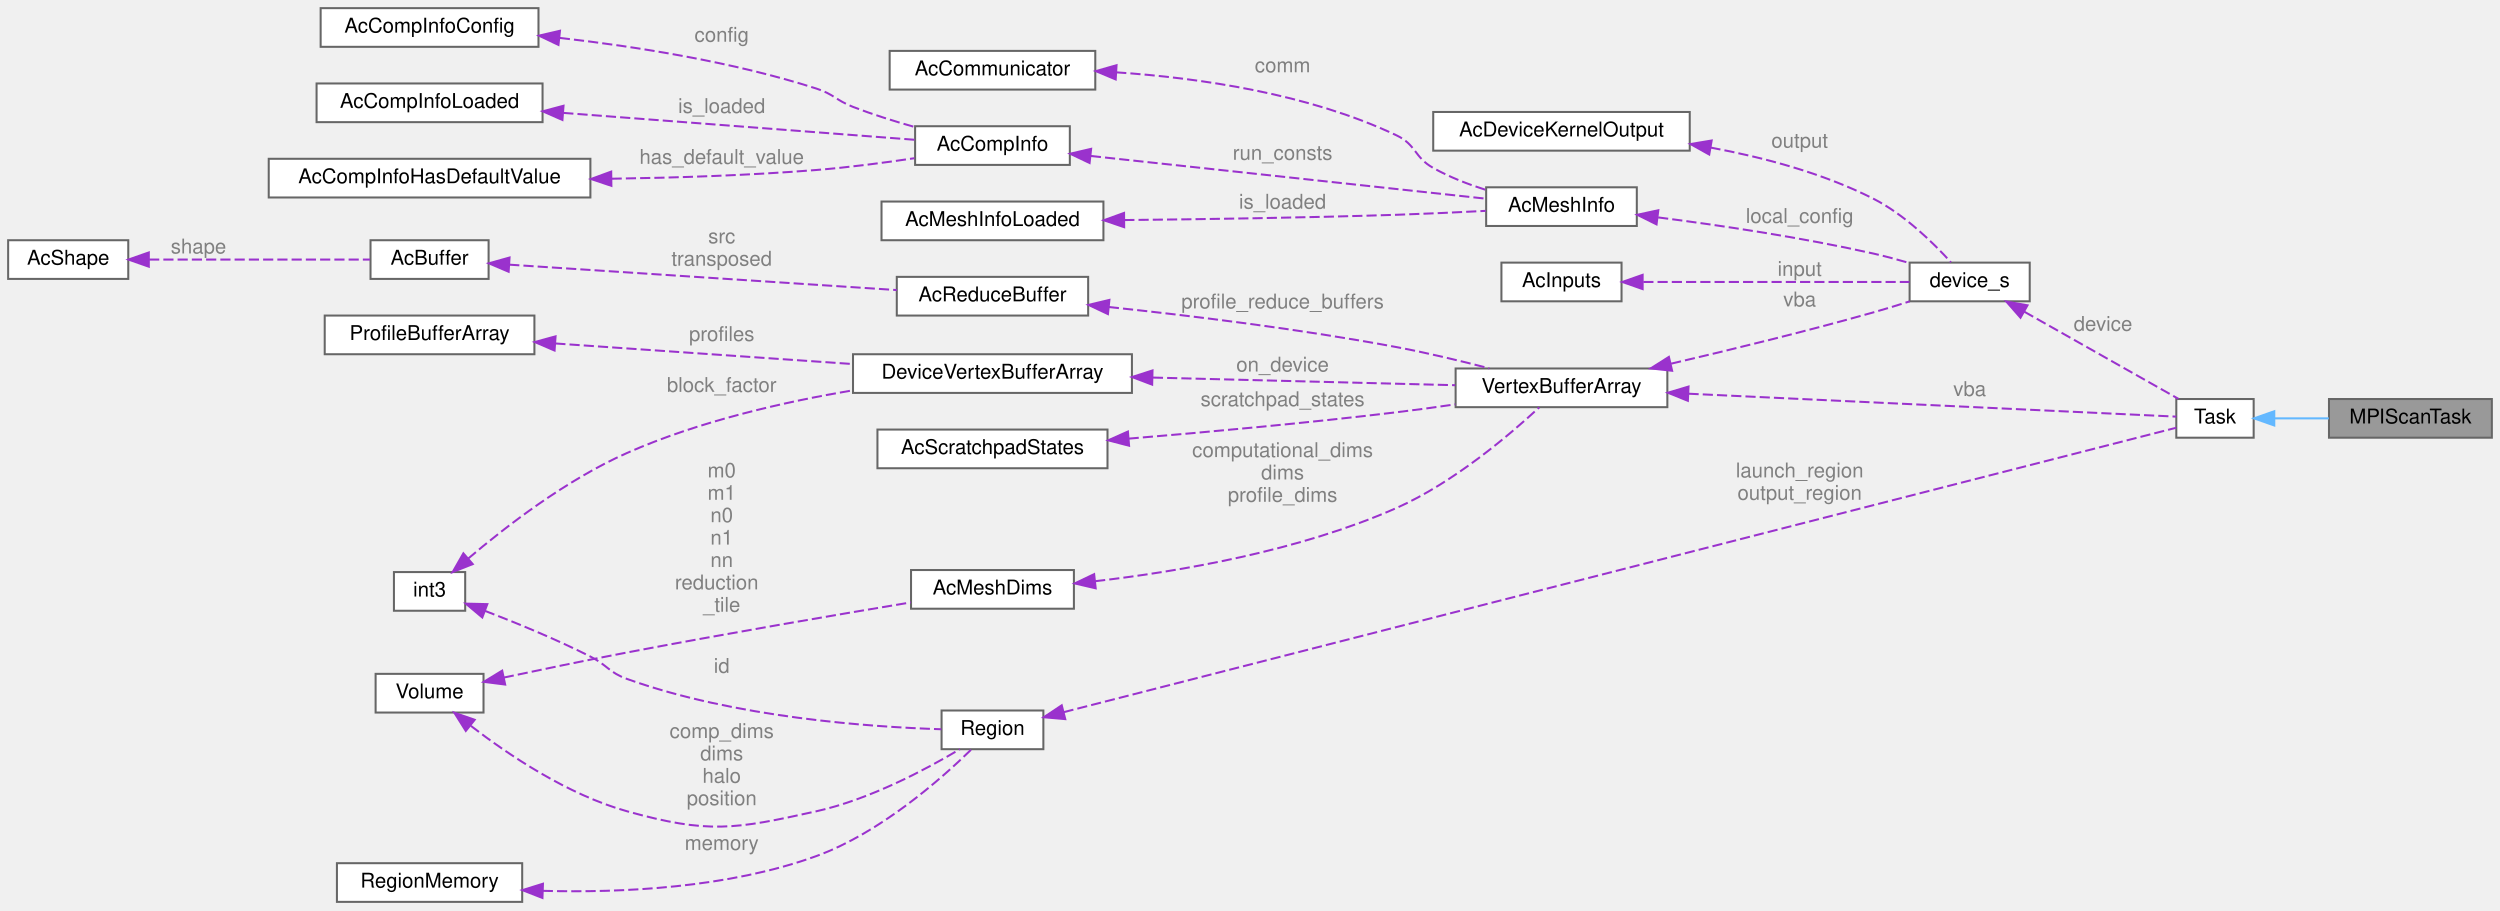
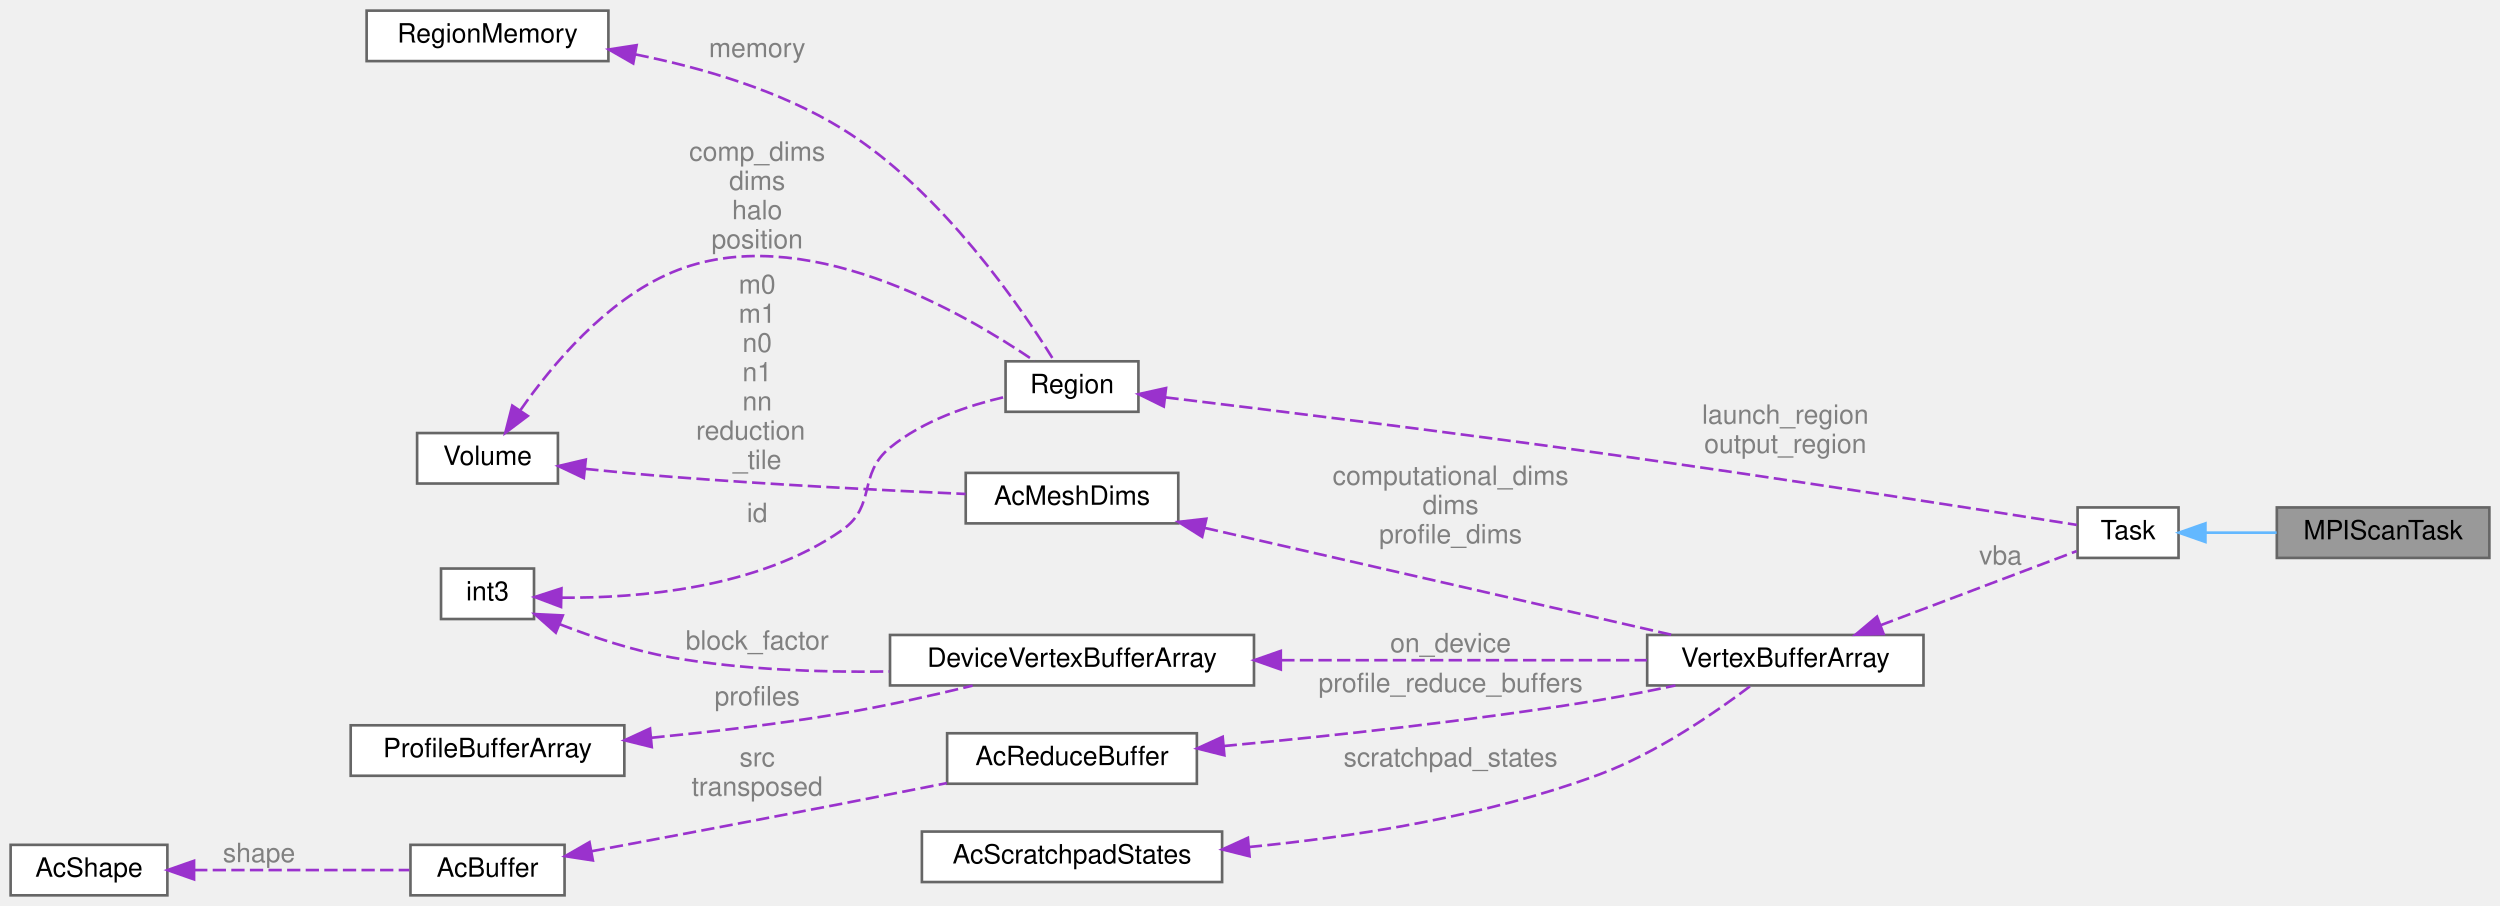
- <svg xmlns="http://www.w3.org/2000/svg" xmlns:xlink="http://www.w3.org/1999/xlink" width="1228pt" height="447pt" viewBox="0.00 0.00 1228.00 447.00">
-   <g id="graph0" class="graph" transform="scale(1 1) rotate(0) translate(4 443)">
+ <svg xmlns="http://www.w3.org/2000/svg" xmlns:xlink="http://www.w3.org/1999/xlink" width="941pt" height="341pt" viewBox="0.00 0.00 941.00 341.00">
+   <g id="graph0" class="graph" transform="scale(1 1) rotate(0) translate(4 337)">
    <g id="Node000001" class="node">
      <g id="a_Node000001">
        <a xlink:title=" ">
-           <polygon fill="#999999" stroke="#666666" points="1220,-247 1140,-247 1140,-228 1220,-228 1220,-247" />
-           <text text-anchor="middle" x="1180" y="-235" font-family="Helvetica,sans-Serif" font-size="10.00">MPIScanTask</text>
+           <polygon fill="#999999" stroke="#666666" points="933,-146 853,-146 853,-127 933,-127 933,-146" />
+           <text text-anchor="middle" x="893" y="-134" font-family="Helvetica,sans-Serif" font-size="10.00">MPIScanTask</text>
        </a>
      </g>
    </g>
    <g id="Node000002" class="node">
      <g id="a_Node000002">
        <a xlink:href="classTask.html" target="_top" xlink:title=" ">
-           <polygon fill="white" stroke="#666666" points="1103,-247 1065,-247 1065,-228 1103,-228 1103,-247" />
-           <text text-anchor="middle" x="1084" y="-235" font-family="Helvetica,sans-Serif" font-size="10.00">Task</text>
+           <polygon fill="white" stroke="#666666" points="816,-146 778,-146 778,-127 816,-127 816,-146" />
+           <text text-anchor="middle" x="797" y="-134" font-family="Helvetica,sans-Serif" font-size="10.00">Task</text>
        </a>
      </g>
    </g>
    <g id="edge1_Node000001_Node000002" class="edge">
      <g id="a_edge1_Node000001_Node000002">
        <a xlink:title=" ">
-           <path fill="none" stroke="#63b8ff" d="M1113.16,-237.5C1121.57,-237.5 1130.94,-237.5 1139.92,-237.5" />
-           <polygon fill="#63b8ff" stroke="#63b8ff" points="1113.12,-234 1103.12,-237.5 1113.12,-241 1113.12,-234" />
+           <path fill="none" stroke="#63b8ff" d="M826.16,-136.5C834.57,-136.5 843.94,-136.5 852.92,-136.5" />
+           <polygon fill="#63b8ff" stroke="#63b8ff" points="826.12,-133 816.12,-136.5 826.12,-140 826.12,-133" />
        </a>
      </g>
    </g>
    <g id="Node000003" class="node">
      <g id="a_Node000003">
-         <a xlink:href="structdevice__s.html" target="_top" xlink:title=" ">
-           <polygon fill="white" stroke="#666666" points="993,-314 934,-314 934,-295 993,-295 993,-314" />
-           <text text-anchor="middle" x="963.5" y="-302" font-family="Helvetica,sans-Serif" font-size="10.00">device_s</text>
+         <a xlink:href="structVertexBufferArray.html" target="_top" xlink:title=" ">
+           <polygon fill="white" stroke="#666666" points="720,-98 616,-98 616,-79 720,-79 720,-98" />
+           <text text-anchor="middle" x="668" y="-86" font-family="Helvetica,sans-Serif" font-size="10.00">VertexBufferArray</text>
        </a>
      </g>
    </g>
    <g id="edge2_Node000002_Node000003" class="edge">
      <g id="a_edge2_Node000002_Node000003">
        <a xlink:title=" ">
-           <path fill="none" stroke="#9a32cd" stroke-dasharray="5,2" d="M990.35,-289.88C1013.33,-276.89 1046.27,-258.27 1066.05,-247.08" />
-           <polygon fill="#9a32cd" stroke="#9a32cd" points="988.46,-286.93 981.48,-294.9 991.91,-293.03 988.46,-286.93" />
-         </a>
-       </g>
-       <text text-anchor="middle" x="1029" y="-280.5" font-family="Helvetica,sans-Serif" font-size="10.00" fill="grey"> device</text>
+           <path fill="none" stroke="#9a32cd" stroke-dasharray="5,2" d="M703.82,-101.66C727.68,-110.68 758.39,-122.28 777.64,-129.56" />
+           <polygon fill="#9a32cd" stroke="#9a32cd" points="704.99,-98.36 694.4,-98.1 702.51,-104.91 704.99,-98.36" />
+         </a>
+       </g>
+       <text text-anchor="middle" x="749" y="-124.5" font-family="Helvetica,sans-Serif" font-size="10.00" fill="grey"> vba</text>
    </g>
    <g id="Node000004" class="node">
      <g id="a_Node000004">
-         <a xlink:href="structAcMeshInfo.html" target="_top" xlink:title=" ">
-           <polygon fill="white" stroke="#666666" points="800,-351 726,-351 726,-332 800,-332 800,-351" />
-           <text text-anchor="middle" x="763" y="-339" font-family="Helvetica,sans-Serif" font-size="10.00">AcMeshInfo</text>
+         <a xlink:href="structAcMeshDims.html" target="_top" xlink:title=" ">
+           <polygon fill="white" stroke="#666666" points="439.5,-159 359.5,-159 359.5,-140 439.5,-140 439.5,-159" />
+           <text text-anchor="middle" x="399.5" y="-147" font-family="Helvetica,sans-Serif" font-size="10.00">AcMeshDims</text>
        </a>
      </g>
    </g>
    <g id="edge3_Node000003_Node000004" class="edge">
      <g id="a_edge3_Node000003_Node000004">
        <a xlink:title=" ">
-           <path fill="none" stroke="#9a32cd" stroke-dasharray="5,2" d="M810.46,-336.21C840.72,-332.34 880.95,-326.39 916,-318.5 921.76,-317.2 927.84,-315.57 933.65,-313.88" />
-           <polygon fill="#9a32cd" stroke="#9a32cd" points="809.69,-332.78 800.2,-337.49 810.56,-339.73 809.69,-332.78" />
-         </a>
-       </g>
-       <text text-anchor="middle" x="880" y="-333.5" font-family="Helvetica,sans-Serif" font-size="10.00" fill="grey"> local_config</text>
+           <path fill="none" stroke="#9a32cd" stroke-dasharray="5,2" d="M449.55,-138.27C499.97,-126.73 577.64,-108.95 625.22,-98.06" />
+           <polygon fill="#9a32cd" stroke="#9a32cd" points="448.5,-134.92 439.54,-140.56 450.07,-141.75 448.5,-134.92" />
+         </a>
+       </g>
+       <text text-anchor="middle" x="542" y="-154.5" font-family="Helvetica,sans-Serif" font-size="10.00" fill="grey"> computational_dims</text>
+       <text text-anchor="middle" x="542" y="-143.5" font-family="Helvetica,sans-Serif" font-size="10.00" fill="grey">dims</text>
+       <text text-anchor="middle" x="542" y="-132.5" font-family="Helvetica,sans-Serif" font-size="10.00" fill="grey">profile_dims</text>
    </g>
    <g id="Node000005" class="node">
      <g id="a_Node000005">
-         <a xlink:href="structAcMeshInfoLoaded.html" target="_top" xlink:title=" ">
-           <polygon fill="white" stroke="#666666" points="538,-344 429,-344 429,-325 538,-325 538,-344" />
-           <text text-anchor="middle" x="483.5" y="-332" font-family="Helvetica,sans-Serif" font-size="10.00">AcMeshInfoLoaded</text>
+         <a xlink:href="structVolume.html" target="_top" xlink:title=" ">
+           <polygon fill="white" stroke="#666666" points="206,-174 153,-174 153,-155 206,-155 206,-174" />
+           <text text-anchor="middle" x="179.5" y="-162" font-family="Helvetica,sans-Serif" font-size="10.00">Volume</text>
        </a>
      </g>
    </g>
    <g id="edge4_Node000004_Node000005" class="edge">
      <g id="a_edge4_Node000004_Node000005">
        <a xlink:title=" ">
-           <path fill="none" stroke="#9a32cd" stroke-dasharray="5,2" d="M548.24,-334.91C586.94,-335.29 637.32,-336.04 682,-337.5 696.32,-337.97 712.06,-338.71 725.77,-339.42" />
-           <polygon fill="#9a32cd" stroke="#9a32cd" points="548.19,-331.41 538.16,-334.81 548.13,-338.41 548.19,-331.41" />
-         </a>
-       </g>
-       <text text-anchor="middle" x="626" y="-340.5" font-family="Helvetica,sans-Serif" font-size="10.00" fill="grey"> is_loaded</text>
+           <path fill="none" stroke="#9a32cd" stroke-dasharray="5,2" d="M216.29,-160.51C226.82,-159.43 238.36,-158.33 249,-157.5 286.45,-154.59 329.25,-152.41 359.43,-151.07" />
+           <polygon fill="#9a32cd" stroke="#9a32cd" points="215.75,-157.05 206.17,-161.58 216.48,-164.01 215.75,-157.05" />
+         </a>
+       </g>
+       <text text-anchor="middle" x="281" y="-226.5" font-family="Helvetica,sans-Serif" font-size="10.00" fill="grey"> m0</text>
+       <text text-anchor="middle" x="281" y="-215.5" font-family="Helvetica,sans-Serif" font-size="10.00" fill="grey">m1</text>
+       <text text-anchor="middle" x="281" y="-204.5" font-family="Helvetica,sans-Serif" font-size="10.00" fill="grey">n0</text>
+       <text text-anchor="middle" x="281" y="-193.5" font-family="Helvetica,sans-Serif" font-size="10.00" fill="grey">n1</text>
+       <text text-anchor="middle" x="281" y="-182.5" font-family="Helvetica,sans-Serif" font-size="10.00" fill="grey">nn</text>
+       <text text-anchor="start" x="258" y="-171.5" font-family="Helvetica,sans-Serif" font-size="10.00" fill="grey">reduction</text>
+       <text text-anchor="middle" x="281" y="-160.5" font-family="Helvetica,sans-Serif" font-size="10.00" fill="grey">_tile</text>
+     </g>
+     <g id="Node000013" class="node">
+       <g id="a_Node000013">
+         <a xlink:href="structRegion.html" target="_top" xlink:title=" ">
+           <polygon fill="white" stroke="#666666" points="424.5,-201 374.5,-201 374.5,-182 424.5,-182 424.5,-201" />
+           <text text-anchor="middle" x="399.5" y="-189" font-family="Helvetica,sans-Serif" font-size="10.00">Region</text>
+         </a>
+       </g>
+     </g>
+     <g id="edge13_Node000013_Node000005" class="edge">
+       <g id="a_edge13_Node000013_Node000005">
+         <a xlink:title=" ">
+           <path fill="none" stroke="#9a32cd" stroke-dasharray="5,2" d="M191.9,-182.64C203.79,-199.67 224.14,-224.04 249,-234.5 297.55,-254.92 358.88,-219.28 385.35,-201.14" />
+           <polygon fill="#9a32cd" stroke="#9a32cd" points="194.65,-180.45 186.19,-174.07 188.82,-184.33 194.65,-180.45" />
+         </a>
+       </g>
+       <text text-anchor="middle" x="281" y="-276.5" font-family="Helvetica,sans-Serif" font-size="10.00" fill="grey"> comp_dims</text>
+       <text text-anchor="middle" x="281" y="-265.5" font-family="Helvetica,sans-Serif" font-size="10.00" fill="grey">dims</text>
+       <text text-anchor="middle" x="281" y="-254.5" font-family="Helvetica,sans-Serif" font-size="10.00" fill="grey">halo</text>
+       <text text-anchor="middle" x="281" y="-243.5" font-family="Helvetica,sans-Serif" font-size="10.00" fill="grey">position</text>
    </g>
    <g id="Node000006" class="node">
      <g id="a_Node000006">
-         <a xlink:href="structAcCommunicator.html" target="_top" xlink:title=" ">
-           <polygon fill="white" stroke="#666666" points="534,-418 433,-418 433,-399 534,-399 534,-418" />
-           <text text-anchor="middle" x="483.5" y="-406" font-family="Helvetica,sans-Serif" font-size="10.00">AcCommunicator</text>
-         </a>
-       </g>
-     </g>
-     <g id="edge5_Node000004_Node000006" class="edge">
-       <g id="a_edge5_Node000004_Node000006">
-         <a xlink:title=" ">
-           <path fill="none" stroke="#9a32cd" stroke-dasharray="5,2" d="M544.26,-407.47C584.84,-404.75 638.76,-397.05 682,-376.5 691.67,-371.91 690.67,-365.74 700,-360.5 707.95,-356.03 717.08,-352.49 725.84,-349.73" />
-           <polygon fill="#9a32cd" stroke="#9a32cd" points="544.03,-403.98 534.25,-408.07 544.44,-410.97 544.03,-403.98" />
-         </a>
-       </g>
-       <text text-anchor="middle" x="626" y="-407.5" font-family="Helvetica,sans-Serif" font-size="10.00" fill="grey"> comm</text>
+         <a xlink:href="structDeviceVertexBufferArray.html" target="_top" xlink:title=" ">
+           <polygon fill="white" stroke="#666666" points="468,-98 331,-98 331,-79 468,-79 468,-98" />
+           <text text-anchor="middle" x="399.5" y="-86" font-family="Helvetica,sans-Serif" font-size="10.00">DeviceVertexBufferArray</text>
+         </a>
+       </g>
+     </g>
+     <g id="edge5_Node000003_Node000006" class="edge">
+       <g id="a_edge5_Node000003_Node000006">
+         <a xlink:title=" ">
+           <path fill="none" stroke="#9a32cd" stroke-dasharray="5,2" d="M478.26,-88.5C522.6,-88.5 576.92,-88.5 615.89,-88.5" />
+           <polygon fill="#9a32cd" stroke="#9a32cd" points="478.09,-85 468.09,-88.5 478.09,-92 478.09,-85" />
+         </a>
+       </g>
+       <text text-anchor="middle" x="542" y="-91.5" font-family="Helvetica,sans-Serif" font-size="10.00" fill="grey"> on_device</text>
    </g>
    <g id="Node000007" class="node">
      <g id="a_Node000007">
-         <a xlink:href="structAcCompInfo.html" target="_top" xlink:title=" ">
-           <polygon fill="white" stroke="#666666" points="521.5,-381 445.5,-381 445.5,-362 521.5,-362 521.5,-381" />
-           <text text-anchor="middle" x="483.5" y="-369" font-family="Helvetica,sans-Serif" font-size="10.00">AcCompInfo</text>
-         </a>
-       </g>
-     </g>
-     <g id="edge6_Node000004_Node000007" class="edge">
-       <g id="a_edge6_Node000004_Node000007">
-         <a xlink:title=" ">
-           <path fill="none" stroke="#9a32cd" stroke-dasharray="5,2" d="M531.82,-366.38C586.8,-360.44 676.32,-350.76 725.96,-345.4" />
-           <polygon fill="#9a32cd" stroke="#9a32cd" points="531.2,-362.93 521.64,-367.49 531.96,-369.89 531.2,-362.93" />
-         </a>
-       </g>
-       <text text-anchor="middle" x="626" y="-364.5" font-family="Helvetica,sans-Serif" font-size="10.00" fill="grey"> run_consts</text>
+         <a xlink:href="structProfileBufferArray.html" target="_top" xlink:title=" ">
+           <polygon fill="white" stroke="#666666" points="231,-64 128,-64 128,-45 231,-45 231,-64" />
+           <text text-anchor="middle" x="179.5" y="-52" font-family="Helvetica,sans-Serif" font-size="10.00">ProfileBufferArray</text>
+         </a>
+       </g>
+     </g>
+     <g id="edge6_Node000006_Node000007" class="edge">
+       <g id="a_edge6_Node000006_Node000007">
+         <a xlink:title=" ">
+           <path fill="none" stroke="#9a32cd" stroke-dasharray="5,2" d="M241.18,-59.31C263.81,-61.52 289.66,-64.55 313,-68.5 329.23,-71.25 346.99,-75.23 362.09,-78.93" />
+           <polygon fill="#9a32cd" stroke="#9a32cd" points="241.32,-55.81 231.04,-58.35 240.66,-62.78 241.32,-55.81" />
+         </a>
+       </g>
+       <text text-anchor="middle" x="281" y="-71.5" font-family="Helvetica,sans-Serif" font-size="10.00" fill="grey"> profiles</text>
    </g>
    <g id="Node000008" class="node">
      <g id="a_Node000008">
-         <a xlink:href="structAcCompInfoConfig.html" target="_top" xlink:title=" ">
-           <polygon fill="white" stroke="#666666" points="260.5,-439 153.5,-439 153.5,-420 260.5,-420 260.5,-439" />
-           <text text-anchor="middle" x="207" y="-427" font-family="Helvetica,sans-Serif" font-size="10.00">AcCompInfoConfig</text>
-         </a>
-       </g>
-     </g>
-     <g id="edge7_Node000007_Node000008" class="edge">
-       <g id="a_edge7_Node000007_Node000008">
-         <a xlink:title=" ">
-           <path fill="none" stroke="#9a32cd" stroke-dasharray="5,2" d="M270.97,-424.38C308.27,-420.15 356.08,-412.63 397,-399.5 405.52,-396.77 406.66,-393.73 415,-390.5 424.65,-386.77 435.34,-383.42 445.3,-380.61" />
-           <polygon fill="#9a32cd" stroke="#9a32cd" points="270.31,-420.93 260.74,-425.49 271.06,-427.89 270.31,-420.93" />
-         </a>
-       </g>
-       <text text-anchor="middle" x="350.5" y="-422.5" font-family="Helvetica,sans-Serif" font-size="10.00" fill="grey"> config</text>
+         <a xlink:href="structint3.html" target="_top" xlink:title=" ">
+           <polygon fill="white" stroke="#666666" points="197,-123 162,-123 162,-104 197,-104 197,-123" />
+           <text text-anchor="middle" x="179.5" y="-111" font-family="Helvetica,sans-Serif" font-size="10.00">int3</text>
+         </a>
+       </g>
+     </g>
+     <g id="edge7_Node000006_Node000008" class="edge">
+       <g id="a_edge7_Node000006_Node000008">
+         <a xlink:title=" ">
+           <path fill="none" stroke="#9a32cd" stroke-dasharray="5,2" d="M206.63,-102.06C219.19,-97.16 234.6,-92 249,-89.5 275.47,-84.91 304.97,-83.86 330.73,-84.25" />
+           <polygon fill="#9a32cd" stroke="#9a32cd" points="205.2,-98.86 197.25,-105.87 207.84,-105.35 205.2,-98.86" />
+         </a>
+       </g>
+       <text text-anchor="middle" x="281" y="-92.5" font-family="Helvetica,sans-Serif" font-size="10.00" fill="grey"> block_factor</text>
+     </g>
+     <g id="edge14_Node000013_Node000008" class="edge">
+       <g id="a_edge14_Node000013_Node000008">
+         <a xlink:title=" ">
+           <path fill="none" stroke="#9a32cd" stroke-dasharray="5,2" d="M207.36,-112.04C236.04,-111.82 281.61,-115.47 313,-137.5 326.04,-146.65 318.68,-158.4 331,-168.5 343.35,-178.62 360.4,-184.38 374.27,-187.61" />
+           <polygon fill="#9a32cd" stroke="#9a32cd" points="207.17,-108.54 197.25,-112.28 207.33,-115.54 207.17,-108.54" />
+         </a>
+       </g>
+       <text text-anchor="middle" x="281" y="-140.5" font-family="Helvetica,sans-Serif" font-size="10.00" fill="grey"> id</text>
    </g>
    <g id="Node000009" class="node">
      <g id="a_Node000009">
-         <a xlink:href="structAcCompInfoLoaded.html" target="_top" xlink:title=" ">
-           <polygon fill="white" stroke="#666666" points="262.5,-402 151.5,-402 151.5,-383 262.5,-383 262.5,-402" />
-           <text text-anchor="middle" x="207" y="-390" font-family="Helvetica,sans-Serif" font-size="10.00">AcCompInfoLoaded</text>
-         </a>
-       </g>
-     </g>
-     <g id="edge8_Node000007_Node000009" class="edge">
-       <g id="a_edge8_Node000007_Node000009">
-         <a xlink:title=" ">
-           <path fill="none" stroke="#9a32cd" stroke-dasharray="5,2" d="M272.67,-387.55C326.39,-383.44 400.93,-377.74 445.19,-374.35" />
-           <polygon fill="#9a32cd" stroke="#9a32cd" points="272.26,-384.07 262.56,-388.33 272.8,-391.05 272.26,-384.07" />
-         </a>
-       </g>
-       <text text-anchor="middle" x="350.5" y="-387.5" font-family="Helvetica,sans-Serif" font-size="10.00" fill="grey"> is_loaded</text>
+         <a xlink:href="structAcScratchpadStates.html" target="_top" xlink:title=" ">
+           <polygon fill="white" stroke="#666666" points="456,-24 343,-24 343,-5 456,-5 456,-24" />
+           <text text-anchor="middle" x="399.5" y="-12" font-family="Helvetica,sans-Serif" font-size="10.00">AcScratchpadStates</text>
+         </a>
+       </g>
+     </g>
+     <g id="edge8_Node000003_Node000009" class="edge">
+       <g id="a_edge8_Node000003_Node000009">
+         <a xlink:title=" ">
+           <path fill="none" stroke="#9a32cd" stroke-dasharray="5,2" d="M466.05,-18.18C505.32,-21.99 555.66,-29.73 598,-45.5 619.69,-53.58 641.91,-68.95 655.08,-78.96" />
+           <polygon fill="#9a32cd" stroke="#9a32cd" points="466.34,-14.69 456.06,-17.27 465.71,-21.66 466.34,-14.69" />
+         </a>
+       </g>
+       <text text-anchor="middle" x="542" y="-48.5" font-family="Helvetica,sans-Serif" font-size="10.00" fill="grey"> scratchpad_states</text>
    </g>
    <g id="Node000010" class="node">
      <g id="a_Node000010">
-         <a xlink:href="structAcCompInfoHasDefaultValue.html" target="_top" xlink:title=" ">
-           <polygon fill="white" stroke="#666666" points="286,-365 128,-365 128,-346 286,-346 286,-365" />
-           <text text-anchor="middle" x="207" y="-353" font-family="Helvetica,sans-Serif" font-size="10.00">AcCompInfoHasDefaultValue</text>
-         </a>
-       </g>
-     </g>
-     <g id="edge9_Node000007_Node000010" class="edge">
-       <g id="a_edge9_Node000007_Node000010">
-         <a xlink:title=" ">
-           <path fill="none" stroke="#9a32cd" stroke-dasharray="5,2" d="M296.42,-355.21C328.18,-355.68 364.23,-356.86 397,-359.5 412.84,-360.77 430.22,-363.05 445.15,-365.28" />
-           <polygon fill="#9a32cd" stroke="#9a32cd" points="296.31,-351.71 286.27,-355.08 296.22,-358.71 296.31,-351.71" />
-         </a>
-       </g>
-       <text text-anchor="middle" x="350.5" y="-362.5" font-family="Helvetica,sans-Serif" font-size="10.00" fill="grey"> has_default_value</text>
+         <a xlink:href="structAcReduceBuffer.html" target="_top" xlink:title=" ">
+           <polygon fill="white" stroke="#666666" points="446.5,-61 352.5,-61 352.5,-42 446.5,-42 446.5,-61" />
+           <text text-anchor="middle" x="399.5" y="-49" font-family="Helvetica,sans-Serif" font-size="10.00">AcReduceBuffer</text>
+         </a>
+       </g>
+     </g>
+     <g id="edge9_Node000003_Node000010" class="edge">
+       <g id="a_edge9_Node000003_Node000010">
+         <a xlink:title=" ">
+           <path fill="none" stroke="#9a32cd" stroke-dasharray="5,2" d="M456.58,-56.19C496.23,-59.89 550.55,-65.72 598,-73.5 607.32,-75.03 617.27,-76.99 626.63,-78.99" />
+           <polygon fill="#9a32cd" stroke="#9a32cd" points="456.85,-52.7 446.58,-55.28 456.22,-59.68 456.85,-52.7" />
+         </a>
+       </g>
+       <text text-anchor="middle" x="542" y="-76.5" font-family="Helvetica,sans-Serif" font-size="10.00" fill="grey"> profile_reduce_buffers</text>
    </g>
    <g id="Node000011" class="node">
      <g id="a_Node000011">
-         <a xlink:href="structAcInputs.html" target="_top" xlink:title=" ">
-           <polygon fill="white" stroke="#666666" points="792.5,-314 733.5,-314 733.5,-295 792.5,-295 792.5,-314" />
-           <text text-anchor="middle" x="763" y="-302" font-family="Helvetica,sans-Serif" font-size="10.00">AcInputs</text>
-         </a>
-       </g>
-     </g>
-     <g id="edge10_Node000003_Node000011" class="edge">
-       <g id="a_edge10_Node000003_Node000011">
-         <a xlink:title=" ">
-           <path fill="none" stroke="#9a32cd" stroke-dasharray="5,2" d="M803.18,-304.5C841.69,-304.5 899.56,-304.5 933.92,-304.5" />
-           <polygon fill="#9a32cd" stroke="#9a32cd" points="802.86,-301 792.86,-304.5 802.86,-308 802.86,-301" />
-         </a>
-       </g>
-       <text text-anchor="middle" x="880" y="-307.5" font-family="Helvetica,sans-Serif" font-size="10.00" fill="grey"> input</text>
+         <a xlink:href="structAcBuffer.html" target="_top" xlink:title=" ">
+           <polygon fill="white" stroke="#666666" points="208.5,-19 150.5,-19 150.5,0 208.5,0 208.5,-19" />
+           <text text-anchor="middle" x="179.5" y="-7" font-family="Helvetica,sans-Serif" font-size="10.00">AcBuffer</text>
+         </a>
+       </g>
+     </g>
+     <g id="edge10_Node000010_Node000011" class="edge">
+       <g id="a_edge10_Node000010_Node000011">
+         <a xlink:title=" ">
+           <path fill="none" stroke="#9a32cd" stroke-dasharray="5,2" d="M218.7,-16.6C245.18,-21.55 281.25,-28.35 313,-34.5 325.78,-36.98 339.62,-39.71 352.37,-42.24" />
+           <polygon fill="#9a32cd" stroke="#9a32cd" points="219.16,-13.13 208.69,-14.74 217.88,-20.01 219.16,-13.13" />
+         </a>
+       </g>
+       <text text-anchor="middle" x="281" y="-48.5" font-family="Helvetica,sans-Serif" font-size="10.00" fill="grey"> src</text>
+       <text text-anchor="middle" x="281" y="-37.5" font-family="Helvetica,sans-Serif" font-size="10.00" fill="grey">transposed</text>
    </g>
    <g id="Node000012" class="node">
      <g id="a_Node000012">
-         <a xlink:href="structVertexBufferArray.html" target="_top" xlink:title=" ">
-           <polygon fill="white" stroke="#666666" points="815,-262 711,-262 711,-243 815,-243 815,-262" />
-           <text text-anchor="middle" x="763" y="-250" font-family="Helvetica,sans-Serif" font-size="10.00">VertexBufferArray</text>
-         </a>
-       </g>
-     </g>
-     <g id="edge22_Node000002_Node000012" class="edge">
-       <g id="a_edge22_Node000002_Node000012">
-         <a xlink:title=" ">
-           <path fill="none" stroke="#9a32cd" stroke-dasharray="5,2" d="M825.39,-249.61C899.47,-246.13 1019.73,-240.48 1065,-238.35" />
-           <polygon fill="#9a32cd" stroke="#9a32cd" points="825.08,-246.12 815.25,-250.09 825.41,-253.12 825.08,-246.12" />
-         </a>
-       </g>
-       <text text-anchor="middle" x="963.5" y="-248.5" font-family="Helvetica,sans-Serif" font-size="10.00" fill="grey"> vba</text>
-     </g>
-     <g id="edge11_Node000003_Node000012" class="edge">
-       <g id="a_edge11_Node000003_Node000012">
-         <a xlink:title=" ">
-           <path fill="none" stroke="#9a32cd" stroke-dasharray="5,2" d="M816.84,-264.36C846.19,-271.2 883.27,-280.25 916,-289.5 921.88,-291.16 928.13,-293.07 934.07,-294.97" />
-           <polygon fill="#9a32cd" stroke="#9a32cd" points="817.34,-260.88 806.81,-262.04 815.76,-267.7 817.34,-260.88" />
-         </a>
-       </g>
-       <text text-anchor="middle" x="880" y="-292.5" font-family="Helvetica,sans-Serif" font-size="10.00" fill="grey"> vba</text>
-     </g>
-     <g id="Node000013" class="node">
-       <g id="a_Node000013">
-         <a xlink:href="structAcMeshDims.html" target="_top" xlink:title=" ">
-           <polygon fill="white" stroke="#666666" points="523.5,-163 443.5,-163 443.5,-144 523.5,-144 523.5,-163" />
-           <text text-anchor="middle" x="483.5" y="-151" font-family="Helvetica,sans-Serif" font-size="10.00">AcMeshDims</text>
-         </a>
-       </g>
-     </g>
-     <g id="edge12_Node000012_Node000013" class="edge">
-       <g id="a_edge12_Node000012_Node000013">
-         <a xlink:title=" ">
-           <path fill="none" stroke="#9a32cd" stroke-dasharray="5,2" d="M533.91,-157.51C574.99,-162.23 634.24,-172.31 682,-193.5 710.08,-205.96 737.79,-229.62 752.07,-242.88" />
-           <polygon fill="#9a32cd" stroke="#9a32cd" points="534.2,-154.02 523.88,-156.42 533.44,-160.98 534.2,-154.02" />
-         </a>
-       </g>
-       <text text-anchor="middle" x="626" y="-218.5" font-family="Helvetica,sans-Serif" font-size="10.00" fill="grey"> computational_dims</text>
-       <text text-anchor="middle" x="626" y="-207.5" font-family="Helvetica,sans-Serif" font-size="10.00" fill="grey">dims</text>
-       <text text-anchor="middle" x="626" y="-196.5" font-family="Helvetica,sans-Serif" font-size="10.00" fill="grey">profile_dims</text>
+         <a xlink:href="structAcShape.html" target="_top" xlink:title=" ">
+           <polygon fill="white" stroke="#666666" points="59,-19 0,-19 0,0 59,0 59,-19" />
+           <text text-anchor="middle" x="29.5" y="-7" font-family="Helvetica,sans-Serif" font-size="10.00">AcShape</text>
+         </a>
+       </g>
+     </g>
+     <g id="edge11_Node000011_Node000012" class="edge">
+       <g id="a_edge11_Node000011_Node000012">
+         <a xlink:title=" ">
+           <path fill="none" stroke="#9a32cd" stroke-dasharray="5,2" d="M69.06,-9.5C94.42,-9.5 127.04,-9.5 150.05,-9.5" />
+           <polygon fill="#9a32cd" stroke="#9a32cd" points="69.04,-6 59.04,-9.5 69.04,-13 69.04,-6" />
+         </a>
+       </g>
+       <text text-anchor="middle" x="93.5" y="-12.5" font-family="Helvetica,sans-Serif" font-size="10.00" fill="grey"> shape</text>
+     </g>
+     <g id="edge12_Node000002_Node000013" class="edge">
+       <g id="a_edge12_Node000002_Node000013">
+         <a xlink:title=" ">
+           <path fill="none" stroke="#9a32cd" stroke-dasharray="5,2" d="M434.66,-187.43C474.07,-182.68 540.77,-174.46 598,-166.5 664.29,-157.28 742.84,-144.96 777.73,-139.42" />
+           <polygon fill="#9a32cd" stroke="#9a32cd" points="434.05,-183.98 424.54,-188.65 434.89,-190.93 434.05,-183.98" />
+         </a>
+       </g>
+       <text text-anchor="middle" x="668" y="-177.5" font-family="Helvetica,sans-Serif" font-size="10.00" fill="grey"> launch_region</text>
+       <text text-anchor="middle" x="668" y="-166.5" font-family="Helvetica,sans-Serif" font-size="10.00" fill="grey">output_region</text>
    </g>
    <g id="Node000014" class="node">
      <g id="a_Node000014">
-         <a xlink:href="structVolume.html" target="_top" xlink:title=" ">
-           <polygon fill="white" stroke="#666666" points="233.5,-112 180.5,-112 180.5,-93 233.5,-93 233.5,-112" />
-           <text text-anchor="middle" x="207" y="-100" font-family="Helvetica,sans-Serif" font-size="10.00">Volume</text>
-         </a>
-       </g>
-     </g>
-     <g id="edge13_Node000013_Node000014" class="edge">
-       <g id="a_edge13_Node000013_Node000014">
-         <a xlink:title=" ">
-           <path fill="none" stroke="#9a32cd" stroke-dasharray="5,2" d="M243.46,-110.18C261.55,-114.03 283.92,-118.67 304,-122.5 351.89,-131.64 407.22,-141.08 443.43,-147.1" />
-           <polygon fill="#9a32cd" stroke="#9a32cd" points="244.13,-106.75 233.62,-108.08 242.67,-113.59 244.13,-106.75" />
-         </a>
-       </g>
-       <text text-anchor="middle" x="350.5" y="-208.5" font-family="Helvetica,sans-Serif" font-size="10.00" fill="grey"> m0</text>
-       <text text-anchor="middle" x="350.5" y="-197.5" font-family="Helvetica,sans-Serif" font-size="10.00" fill="grey">m1</text>
-       <text text-anchor="middle" x="350.5" y="-186.5" font-family="Helvetica,sans-Serif" font-size="10.00" fill="grey">n0</text>
-       <text text-anchor="middle" x="350.5" y="-175.5" font-family="Helvetica,sans-Serif" font-size="10.00" fill="grey">n1</text>
-       <text text-anchor="middle" x="350.5" y="-164.5" font-family="Helvetica,sans-Serif" font-size="10.00" fill="grey">nn</text>
-       <text text-anchor="start" x="327.5" y="-153.5" font-family="Helvetica,sans-Serif" font-size="10.00" fill="grey">reduction</text>
-       <text text-anchor="middle" x="350.5" y="-142.5" font-family="Helvetica,sans-Serif" font-size="10.00" fill="grey">_tile</text>
-     </g>
-     <g id="Node000023" class="node">
-       <g id="a_Node000023">
-         <a xlink:href="structRegion.html" target="_top" xlink:title=" ">
-           <polygon fill="white" stroke="#666666" points="508.5,-94 458.5,-94 458.5,-75 508.5,-75 508.5,-94" />
-           <text text-anchor="middle" x="483.5" y="-82" font-family="Helvetica,sans-Serif" font-size="10.00">Region</text>
-         </a>
-       </g>
-     </g>
-     <g id="edge24_Node000023_Node000014" class="edge">
-       <g id="a_edge24_Node000023_Node000014">
-         <a xlink:title=" ">
-           <path fill="none" stroke="#9a32cd" stroke-dasharray="5,2" d="M227.27,-86.47C245.66,-72.29 274.82,-52.63 304,-44.5 343.82,-33.41 356.65,-35.53 397,-44.5 423.24,-50.33 450.95,-65.11 467.47,-74.98" />
-           <polygon fill="#9a32cd" stroke="#9a32cd" points="224.8,-83.96 219.15,-92.92 229.16,-89.44 224.8,-83.96" />
-         </a>
-       </g>
-       <text text-anchor="middle" x="350.5" y="-80.5" font-family="Helvetica,sans-Serif" font-size="10.00" fill="grey"> comp_dims</text>
-       <text text-anchor="middle" x="350.5" y="-69.5" font-family="Helvetica,sans-Serif" font-size="10.00" fill="grey">dims</text>
-       <text text-anchor="middle" x="350.5" y="-58.5" font-family="Helvetica,sans-Serif" font-size="10.00" fill="grey">halo</text>
-       <text text-anchor="middle" x="350.5" y="-47.5" font-family="Helvetica,sans-Serif" font-size="10.00" fill="grey">position</text>
-     </g>
-     <g id="Node000015" class="node">
-       <g id="a_Node000015">
-         <a xlink:href="structDeviceVertexBufferArray.html" target="_top" xlink:title=" ">
-           <polygon fill="white" stroke="#666666" points="552,-269 415,-269 415,-250 552,-250 552,-269" />
-           <text text-anchor="middle" x="483.5" y="-257" font-family="Helvetica,sans-Serif" font-size="10.00">DeviceVertexBufferArray</text>
-         </a>
-       </g>
-     </g>
-     <g id="edge14_Node000012_Node000015" class="edge">
-       <g id="a_edge14_Node000012_Node000015">
-         <a xlink:title=" ">
-           <path fill="none" stroke="#9a32cd" stroke-dasharray="5,2" d="M562.28,-257.54C609.77,-256.34 669.16,-254.84 710.78,-253.79" />
-           <polygon fill="#9a32cd" stroke="#9a32cd" points="561.94,-254.05 552.03,-257.8 562.11,-261.04 561.94,-254.05" />
-         </a>
-       </g>
-       <text text-anchor="middle" x="626" y="-260.5" font-family="Helvetica,sans-Serif" font-size="10.00" fill="grey"> on_device</text>
-     </g>
-     <g id="Node000016" class="node">
-       <g id="a_Node000016">
-         <a xlink:href="structProfileBufferArray.html" target="_top" xlink:title=" ">
-           <polygon fill="white" stroke="#666666" points="258.5,-288 155.5,-288 155.5,-269 258.5,-269 258.5,-288" />
-           <text text-anchor="middle" x="207" y="-276" font-family="Helvetica,sans-Serif" font-size="10.00">ProfileBufferArray</text>
-         </a>
-       </g>
-     </g>
-     <g id="edge15_Node000015_Node000016" class="edge">
-       <g id="a_edge15_Node000015_Node000016">
-         <a xlink:title=" ">
-           <path fill="none" stroke="#9a32cd" stroke-dasharray="5,2" d="M268.76,-274.29C311.99,-271.3 370.08,-267.28 414.79,-264.19" />
-           <polygon fill="#9a32cd" stroke="#9a32cd" points="268.4,-270.81 258.67,-274.99 268.89,-277.79 268.4,-270.81" />
-         </a>
-       </g>
-       <text text-anchor="middle" x="350.5" y="-275.5" font-family="Helvetica,sans-Serif" font-size="10.00" fill="grey"> profiles</text>
-     </g>
-     <g id="Node000017" class="node">
-       <g id="a_Node000017">
-         <a xlink:href="structint3.html" target="_top" xlink:title=" ">
-           <polygon fill="white" stroke="#666666" points="224.5,-162 189.5,-162 189.5,-143 224.5,-143 224.5,-162" />
-           <text text-anchor="middle" x="207" y="-150" font-family="Helvetica,sans-Serif" font-size="10.00">int3</text>
-         </a>
-       </g>
-     </g>
-     <g id="edge16_Node000015_Node000017" class="edge">
-       <g id="a_edge16_Node000015_Node000017">
-         <a xlink:title=" ">
-           <path fill="none" stroke="#9a32cd" stroke-dasharray="5,2" d="M225.91,-168.58C244.24,-184.17 274.19,-207.34 304,-220.5 338.97,-235.94 380.57,-245.48 414.8,-251.26" />
-           <polygon fill="#9a32cd" stroke="#9a32cd" points="228.2,-165.92 218.35,-162.01 223.61,-171.21 228.2,-165.92" />
-         </a>
-       </g>
-       <text text-anchor="middle" x="350.5" y="-250.5" font-family="Helvetica,sans-Serif" font-size="10.00" fill="grey"> block_factor</text>
-     </g>
-     <g id="edge25_Node000023_Node000017" class="edge">
-       <g id="a_edge25_Node000023_Node000017">
-         <a xlink:title=" ">
-           <path fill="none" stroke="#9a32cd" stroke-dasharray="5,2" d="M234.18,-142.96C249.55,-137.07 269.18,-129.02 286,-120.5 294.36,-116.26 295.17,-112.66 304,-109.5 356.88,-90.56 423.36,-85.89 458.37,-84.79" />
-           <polygon fill="#9a32cd" stroke="#9a32cd" points="232.9,-139.7 224.78,-146.5 235.37,-146.25 232.9,-139.7" />
-         </a>
-       </g>
-       <text text-anchor="middle" x="350.5" y="-112.5" font-family="Helvetica,sans-Serif" font-size="10.00" fill="grey"> id</text>
-     </g>
-     <g id="Node000018" class="node">
-       <g id="a_Node000018">
-         <a xlink:href="structAcScratchpadStates.html" target="_top" xlink:title=" ">
-           <polygon fill="white" stroke="#666666" points="540,-232 427,-232 427,-213 540,-213 540,-232" />
-           <text text-anchor="middle" x="483.5" y="-220" font-family="Helvetica,sans-Serif" font-size="10.00">AcScratchpadStates</text>
-         </a>
-       </g>
-     </g>
-     <g id="edge17_Node000012_Node000018" class="edge">
-       <g id="a_edge17_Node000012_Node000018">
-         <a xlink:title=" ">
-           <path fill="none" stroke="#9a32cd" stroke-dasharray="5,2" d="M550.38,-227.54C588.83,-230.73 638.23,-235.23 682,-240.5 691.34,-241.63 701.27,-242.98 710.85,-244.38" />
-           <polygon fill="#9a32cd" stroke="#9a32cd" points="550.6,-224.05 540.35,-226.72 550.03,-231.03 550.6,-224.05" />
-         </a>
-       </g>
-       <text text-anchor="middle" x="626" y="-243.5" font-family="Helvetica,sans-Serif" font-size="10.00" fill="grey"> scratchpad_states</text>
-     </g>
-     <g id="Node000019" class="node">
-       <g id="a_Node000019">
-         <a xlink:href="structAcReduceBuffer.html" target="_top" xlink:title=" ">
-           <polygon fill="white" stroke="#666666" points="530.5,-307 436.5,-307 436.5,-288 530.5,-288 530.5,-307" />
-           <text text-anchor="middle" x="483.5" y="-295" font-family="Helvetica,sans-Serif" font-size="10.00">AcReduceBuffer</text>
-         </a>
-       </g>
-     </g>
-     <g id="edge18_Node000012_Node000019" class="edge">
-       <g id="a_edge18_Node000012_Node000019">
-         <a xlink:title=" ">
-           <path fill="none" stroke="#9a32cd" stroke-dasharray="5,2" d="M540.65,-292.19C580.33,-288 634.66,-281.38 682,-272.5 697.06,-269.68 713.5,-265.72 727.55,-262.07" />
-           <polygon fill="#9a32cd" stroke="#9a32cd" points="540.22,-288.72 530.63,-293.23 540.94,-295.68 540.22,-288.72" />
-         </a>
-       </g>
-       <text text-anchor="middle" x="626" y="-291.5" font-family="Helvetica,sans-Serif" font-size="10.00" fill="grey"> profile_reduce_buffers</text>
-     </g>
-     <g id="Node000020" class="node">
-       <g id="a_Node000020">
-         <a xlink:href="structAcBuffer.html" target="_top" xlink:title=" ">
-           <polygon fill="white" stroke="#666666" points="236,-325 178,-325 178,-306 236,-306 236,-325" />
-           <text text-anchor="middle" x="207" y="-313" font-family="Helvetica,sans-Serif" font-size="10.00">AcBuffer</text>
-         </a>
-       </g>
-     </g>
-     <g id="edge19_Node000019_Node000020" class="edge">
-       <g id="a_edge19_Node000019_Node000020">
-         <a xlink:title=" ">
-           <path fill="none" stroke="#9a32cd" stroke-dasharray="5,2" d="M246.12,-313C295.93,-309.73 383.08,-304.02 436.5,-300.52" />
-           <polygon fill="#9a32cd" stroke="#9a32cd" points="245.84,-309.51 236.09,-313.66 246.29,-316.5 245.84,-309.51" />
-         </a>
-       </g>
-       <text text-anchor="middle" x="350.5" y="-323.5" font-family="Helvetica,sans-Serif" font-size="10.00" fill="grey"> src</text>
-       <text text-anchor="middle" x="350.5" y="-312.5" font-family="Helvetica,sans-Serif" font-size="10.00" fill="grey">transposed</text>
-     </g>
-     <g id="Node000021" class="node">
-       <g id="a_Node000021">
-         <a xlink:href="structAcShape.html" target="_top" xlink:title=" ">
-           <polygon fill="white" stroke="#666666" points="59,-325 0,-325 0,-306 59,-306 59,-325" />
-           <text text-anchor="middle" x="29.5" y="-313" font-family="Helvetica,sans-Serif" font-size="10.00">AcShape</text>
-         </a>
-       </g>
-     </g>
-     <g id="edge20_Node000020_Node000021" class="edge">
-       <g id="a_edge20_Node000020_Node000021">
-         <a xlink:title=" ">
-           <path fill="none" stroke="#9a32cd" stroke-dasharray="5,2" d="M69.23,-315.5C102.03,-315.5 148.29,-315.5 177.72,-315.5" />
-           <polygon fill="#9a32cd" stroke="#9a32cd" points="69.09,-312 59.09,-315.5 69.09,-319 69.09,-312" />
-         </a>
-       </g>
-       <text text-anchor="middle" x="93.5" y="-318.5" font-family="Helvetica,sans-Serif" font-size="10.00" fill="grey"> shape</text>
-     </g>
-     <g id="Node000022" class="node">
-       <g id="a_Node000022">
-         <a xlink:href="structAcDeviceKernelOutput.html" target="_top" xlink:title=" ">
-           <polygon fill="white" stroke="#666666" points="826,-388 700,-388 700,-369 826,-369 826,-388" />
-           <text text-anchor="middle" x="763" y="-376" font-family="Helvetica,sans-Serif" font-size="10.00">AcDeviceKernelOutput</text>
-         </a>
-       </g>
-     </g>
-     <g id="edge21_Node000003_Node000022" class="edge">
-       <g id="a_edge21_Node000003_Node000022">
-         <a xlink:title=" ">
-           <path fill="none" stroke="#9a32cd" stroke-dasharray="5,2" d="M836.17,-370.53C862.31,-365.69 891.43,-357.93 916,-345.5 931.37,-337.73 945.69,-323.66 954.27,-314.19" />
-           <polygon fill="#9a32cd" stroke="#9a32cd" points="835.57,-367.09 826.32,-372.25 836.77,-373.98 835.57,-367.09" />
-         </a>
-       </g>
-       <text text-anchor="middle" x="880" y="-370.5" font-family="Helvetica,sans-Serif" font-size="10.00" fill="grey"> output</text>
-     </g>
-     <g id="edge23_Node000002_Node000023" class="edge">
-       <g id="a_edge23_Node000002_Node000023">
-         <a xlink:title=" ">
-           <path fill="none" stroke="#9a32cd" stroke-dasharray="5,2" d="M518.4,-93.17C629.66,-121.61 981.24,-211.49 1064.97,-232.89" />
-           <polygon fill="#9a32cd" stroke="#9a32cd" points="519.26,-89.77 508.7,-90.69 517.52,-96.56 519.26,-89.77" />
-         </a>
-       </g>
-       <text text-anchor="middle" x="880" y="-208.5" font-family="Helvetica,sans-Serif" font-size="10.00" fill="grey"> launch_region</text>
-       <text text-anchor="middle" x="880" y="-197.5" font-family="Helvetica,sans-Serif" font-size="10.00" fill="grey">output_region</text>
-     </g>
-     <g id="Node000024" class="node">
-       <g id="a_Node000024">
        <a xlink:href="structRegionMemory.html" target="_top" xlink:title=" ">
-           <polygon fill="white" stroke="#666666" points="252.5,-19 161.5,-19 161.5,0 252.5,0 252.5,-19" />
-           <text text-anchor="middle" x="207" y="-7" font-family="Helvetica,sans-Serif" font-size="10.00">RegionMemory</text>
-         </a>
-       </g>
-     </g>
-     <g id="edge26_Node000023_Node000024" class="edge">
-       <g id="a_edge26_Node000023_Node000024">
-         <a xlink:title=" ">
-           <path fill="none" stroke="#9a32cd" stroke-dasharray="5,2" d="M262.6,-5.42C301.26,-4.38 353.72,-6.8 397,-22.5 428.37,-33.88 458.35,-60.42 473.06,-74.81" />
-           <polygon fill="#9a32cd" stroke="#9a32cd" points="262.45,-1.92 252.58,-5.77 262.7,-8.91 262.45,-1.92" />
-         </a>
-       </g>
-       <text text-anchor="middle" x="350.5" y="-25.5" font-family="Helvetica,sans-Serif" font-size="10.00" fill="grey"> memory</text>
+           <polygon fill="white" stroke="#666666" points="225,-333 134,-333 134,-314 225,-314 225,-333" />
+           <text text-anchor="middle" x="179.5" y="-321" font-family="Helvetica,sans-Serif" font-size="10.00">RegionMemory</text>
+         </a>
+       </g>
+     </g>
+     <g id="edge15_Node000013_Node000014" class="edge">
+       <g id="a_edge15_Node000013_Node000014">
+         <a xlink:title=" ">
+           <path fill="none" stroke="#9a32cd" stroke-dasharray="5,2" d="M235.25,-316.5C260.33,-311.49 289.6,-302.95 313,-288.5 350.43,-265.38 380.67,-220.8 392.78,-201.18" />
+           <polygon fill="#9a32cd" stroke="#9a32cd" points="234.34,-313.11 225.15,-318.38 235.62,-319.99 234.34,-313.11" />
+         </a>
+       </g>
+       <text text-anchor="middle" x="281" y="-315.5" font-family="Helvetica,sans-Serif" font-size="10.00" fill="grey"> memory</text>
    </g>
  </g>
</svg>
